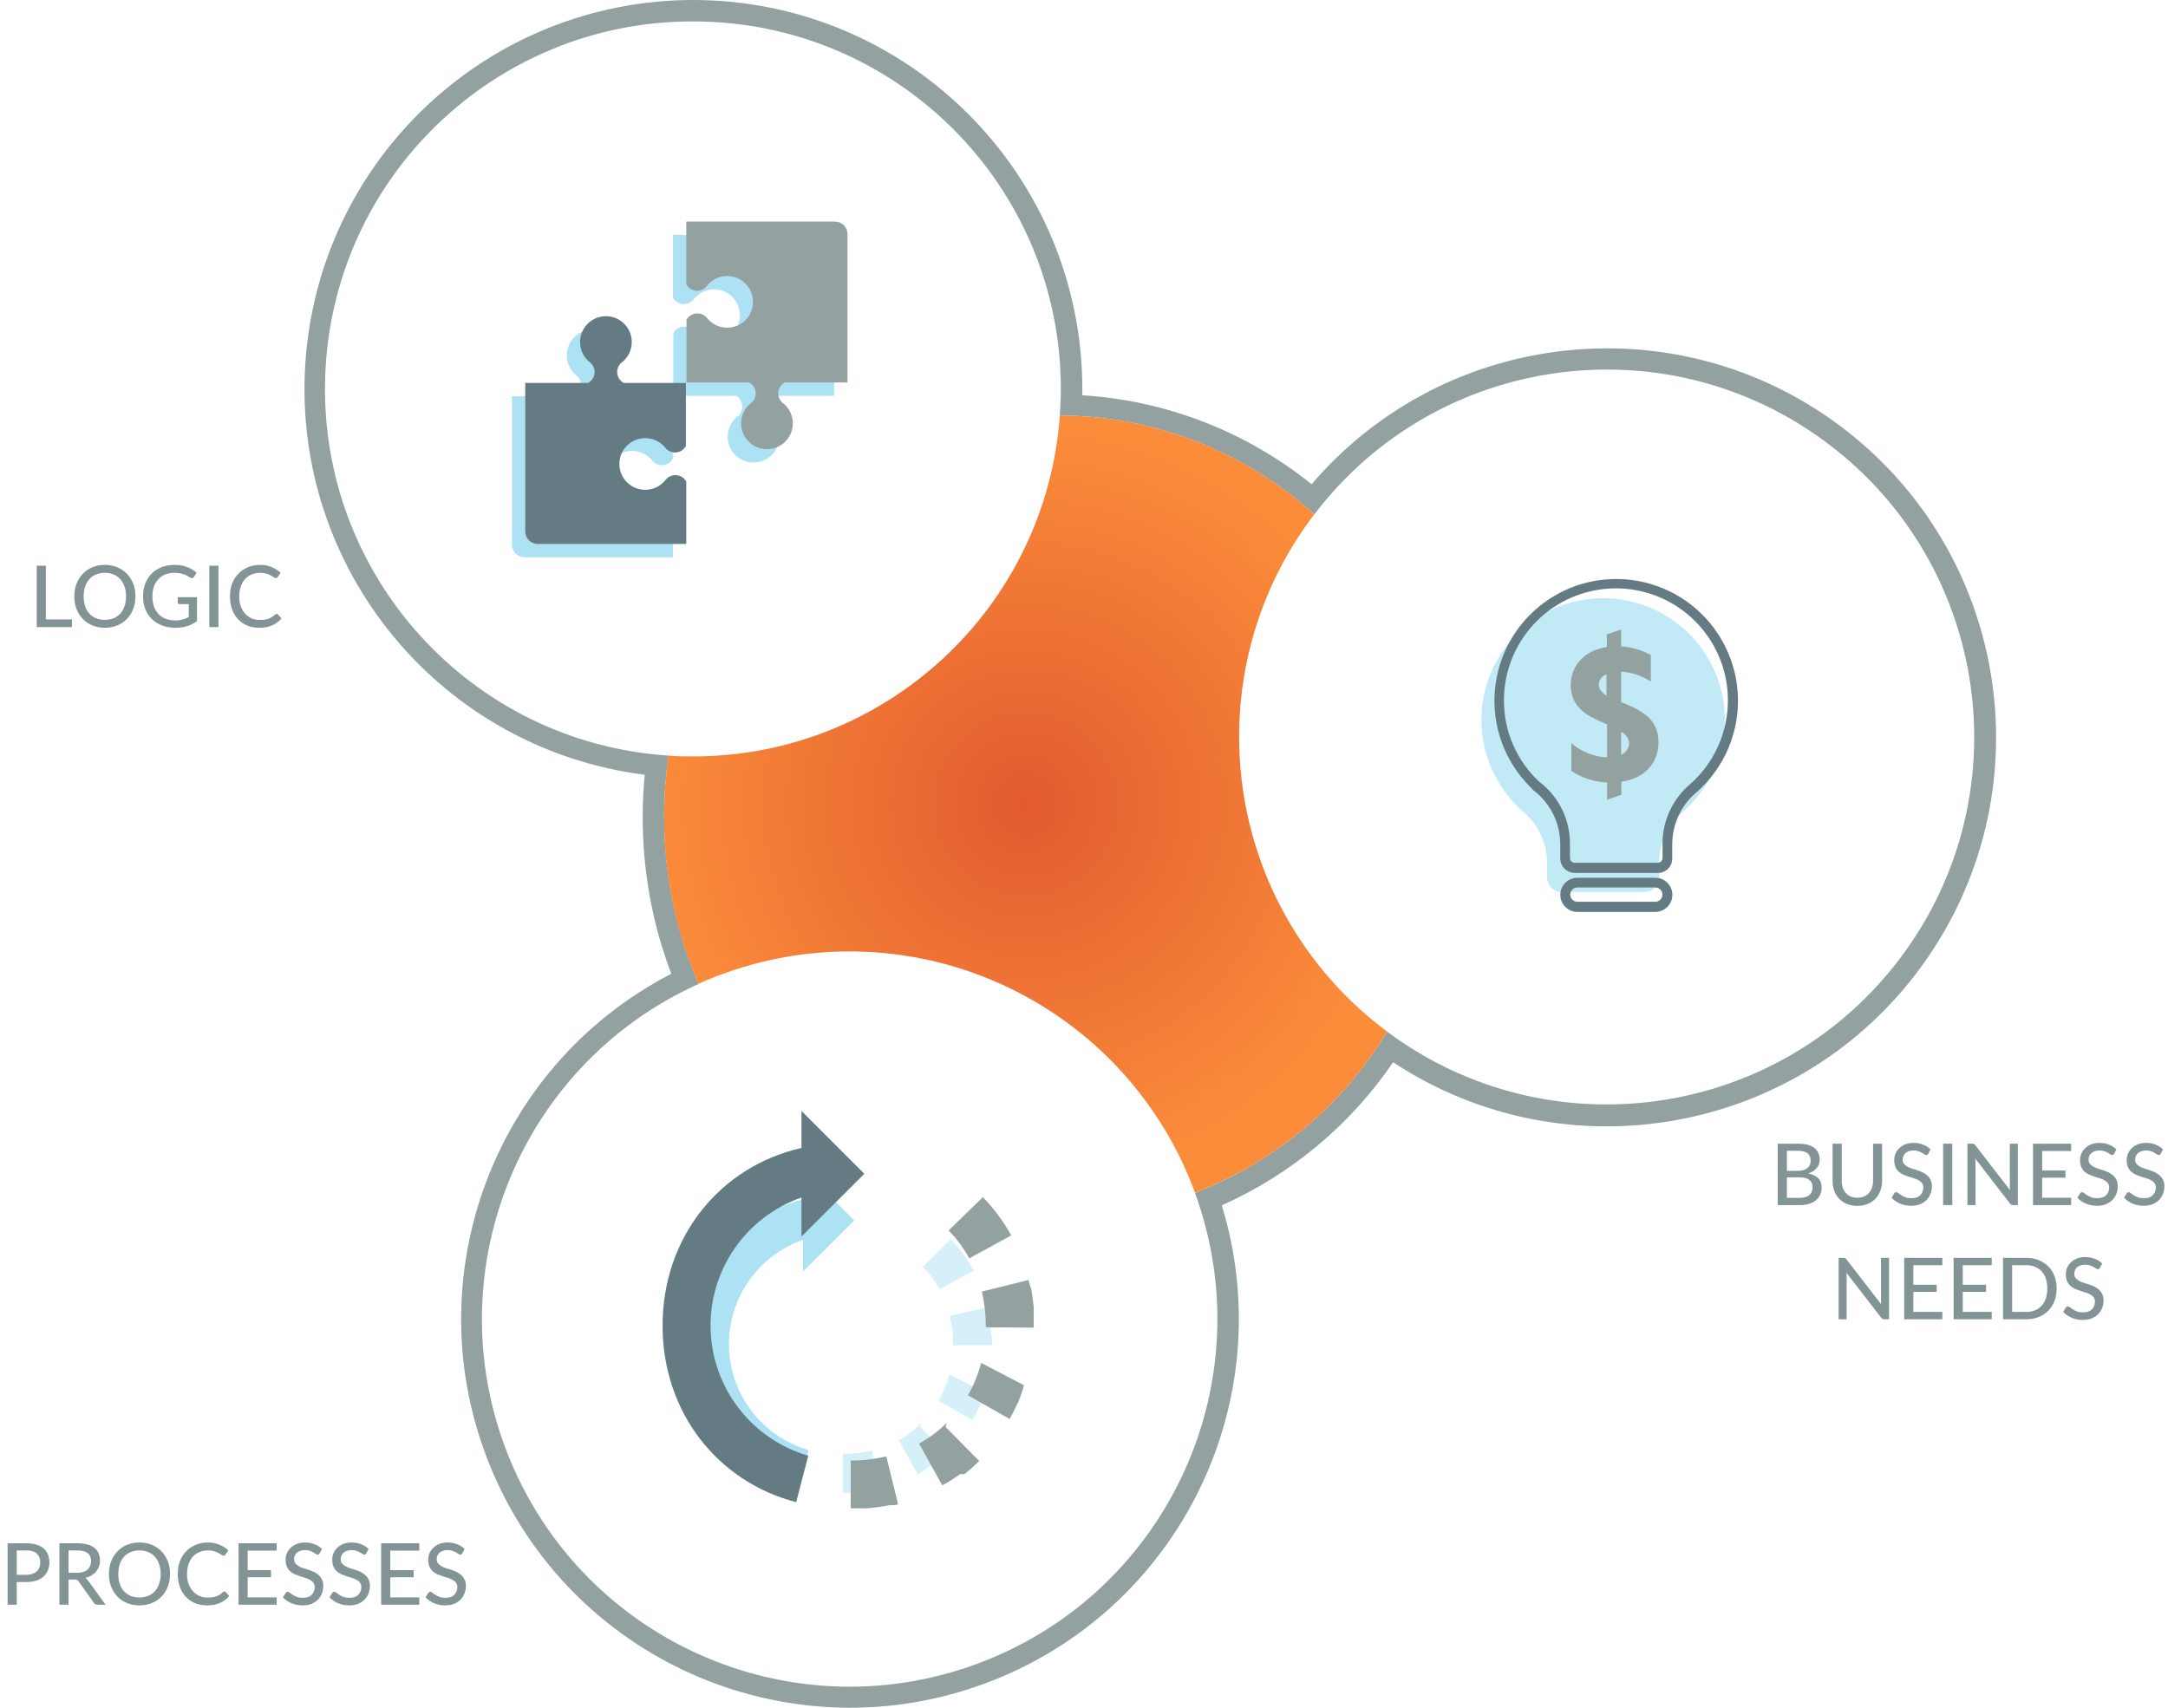
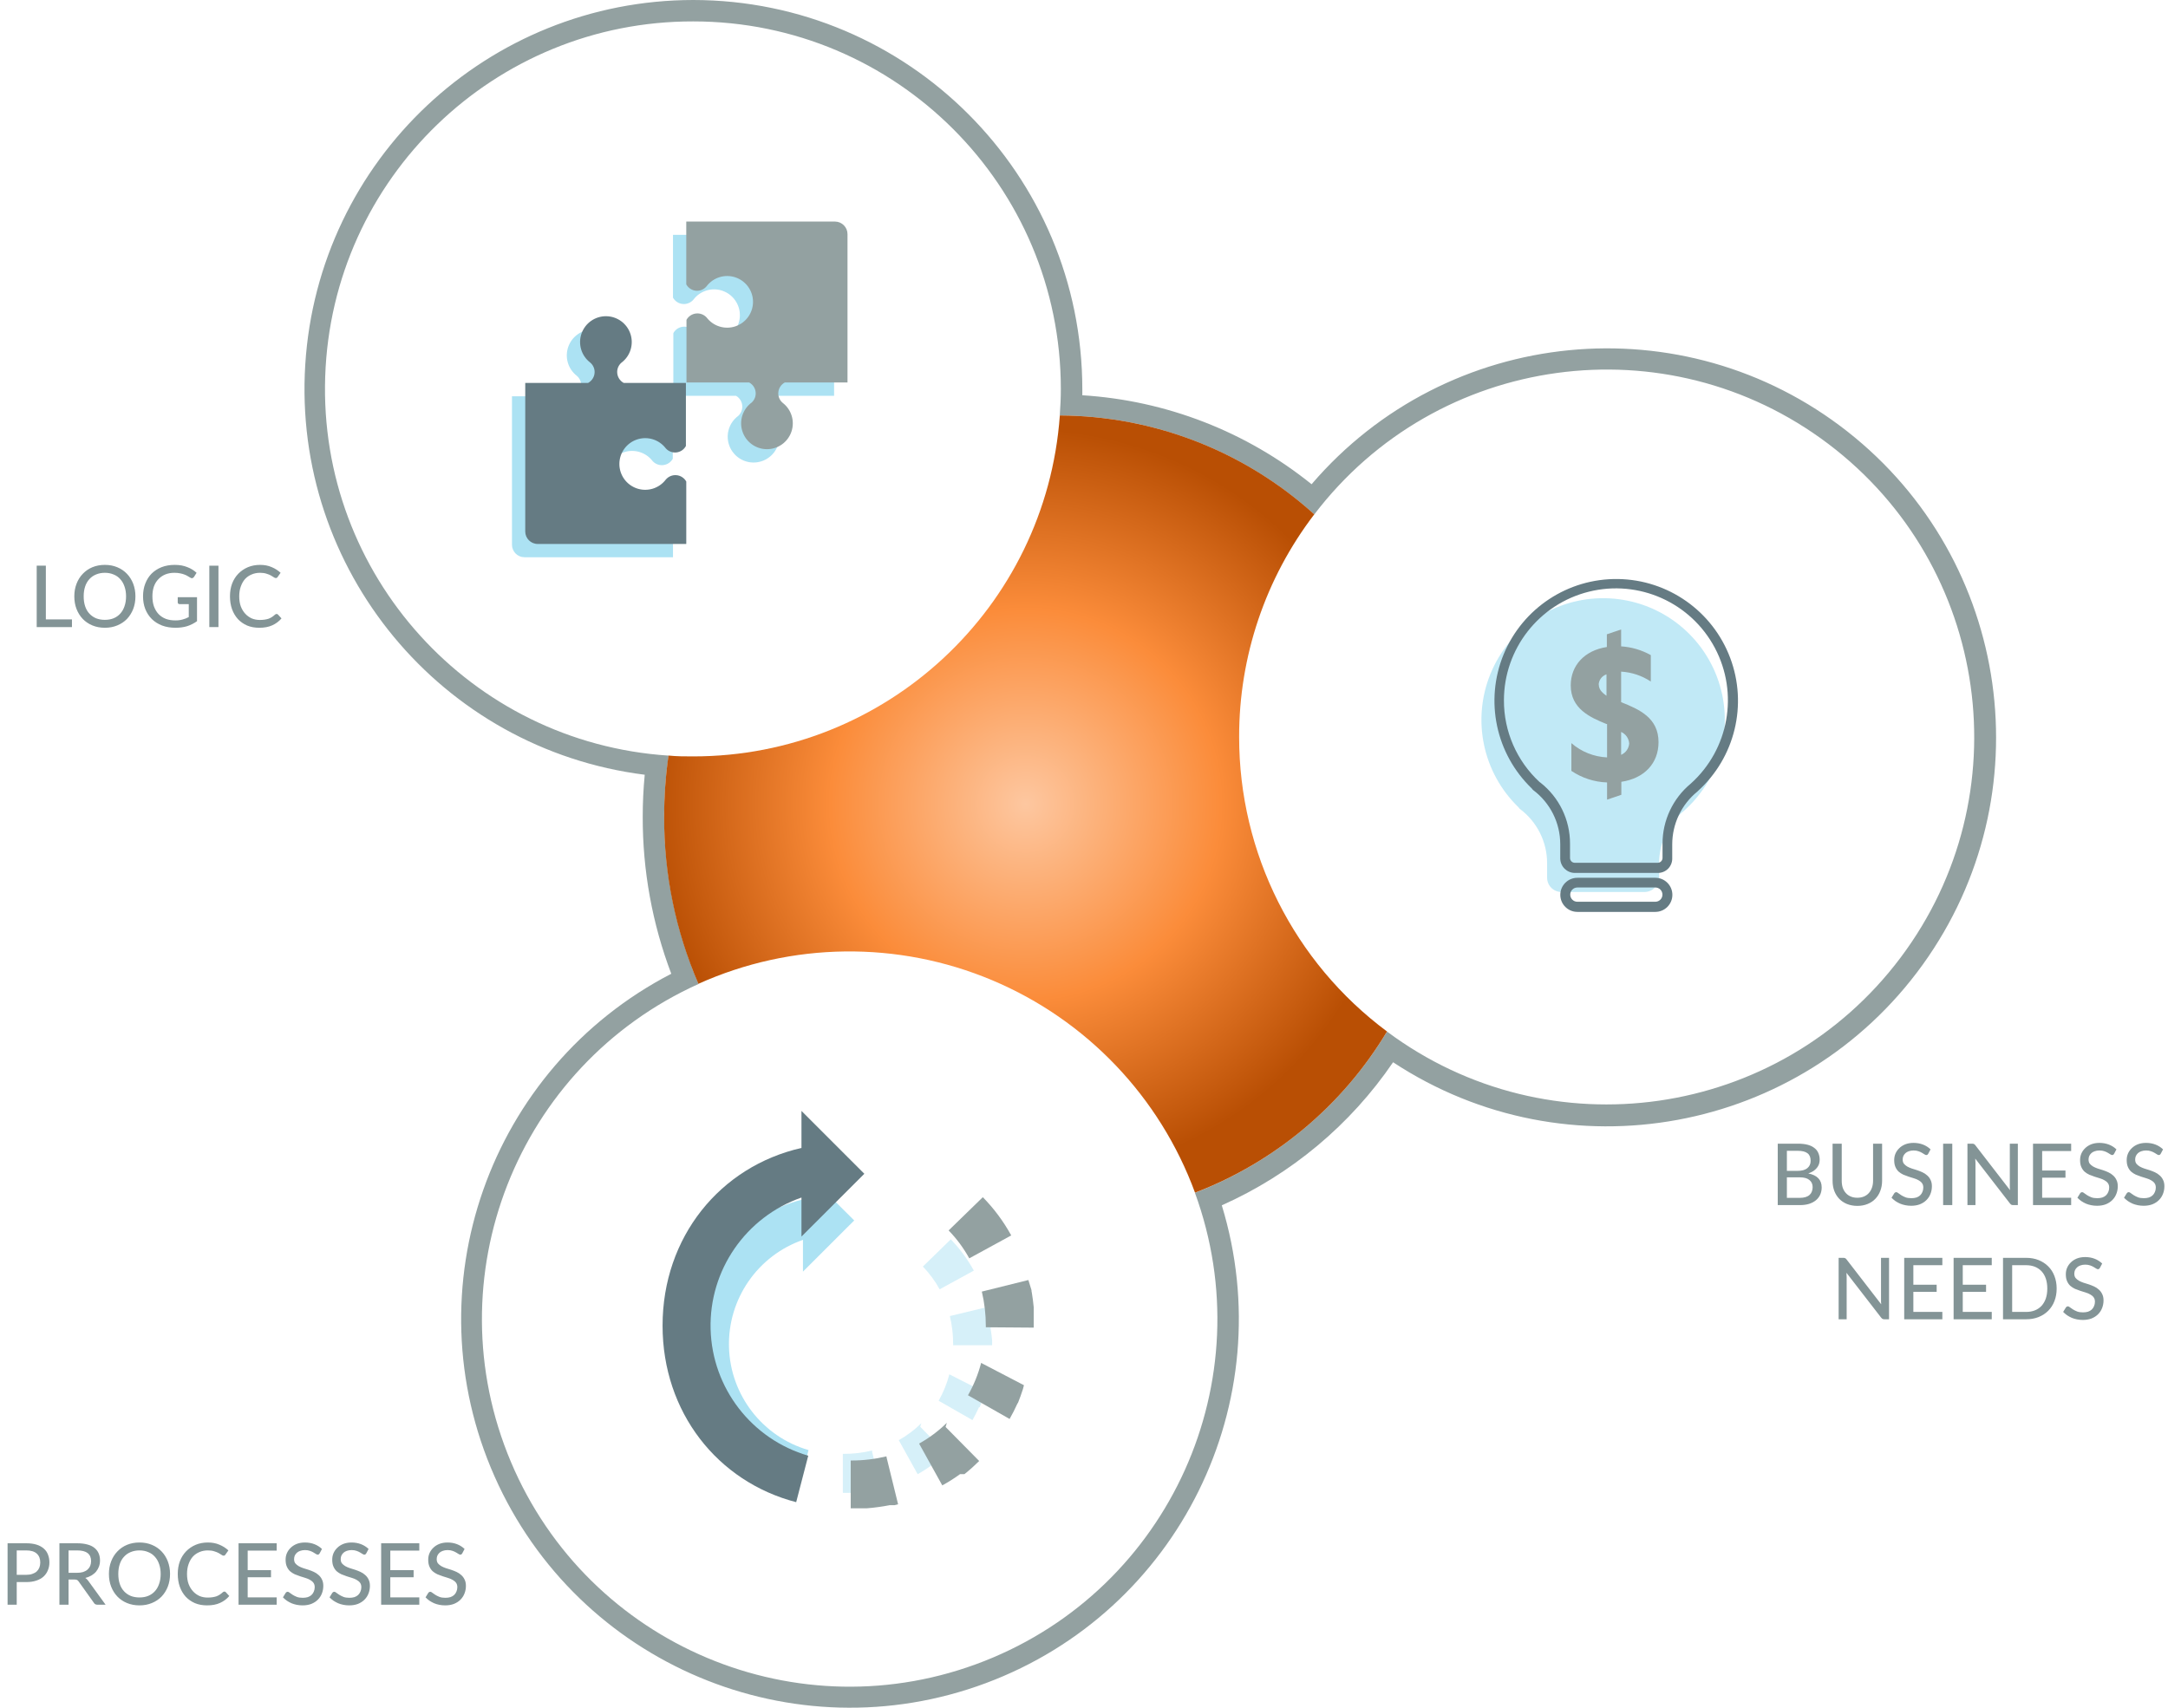
<svg xmlns="http://www.w3.org/2000/svg" id="Layer_1" data-name="Layer 1" viewBox="0 0 303.75 239.34">
  <defs>
    <style>
      .cls-1 {
        fill: #93a1a1;
      }

      .cls-2 {
        fill: url(#radial-gradient);
      }

      .cls-3 {
        opacity: 0.4;
      }

      .cls-4 {
        fill: #2fb6e1;
      }

      .cls-5 {
        fill: #657b83;
      }

      .cls-6 {
        opacity: 0.5;
      }

      .cls-7 {
        opacity: 0.3;
      }

      .cls-8 {
        font-size: 12px;
        fill: #839496;
        font-family: Lato-Medium, Lato;
        font-weight: 500;
      }

      .cls-9 {
        letter-spacing: -0.03em;
      }

      .cls-10 {
        letter-spacing: -0.01em;
      }
    </style>
    <radialGradient id="radial-gradient" cx="143.69" cy="112.68" r="52.59" gradientUnits="userSpaceOnUse">
-       <stop offset="0" stop-color="#e15b2f" />
-       <stop offset="1" stop-color="#fb8c3a" />
+       <stop offset="0" stop-color="#fdc7a0" />
+       <stop offset="0.52" stop-color="#fb8c3a" />
+       <stop offset="1" stop-color="#b94f04" />
    </radialGradient>
  </defs>
  <g>
+     <path class="cls-1" d="M97.13,3a51.5,51.5,0,0,1,51.5,51.5c0,1.25-.06,2.49-.15,3.72a53.46,53.46,0,0,1,35.66,13.87,51.49,51.49,0,1,1,10.19,72.47,54,54,0,0,1-26.91,22.6,51.51,51.51,0,1,1-69.55-29.27,59.44,59.44,0,0,1-4.2-32A51.5,51.5,0,0,1,97.13,3m0-3a54.5,54.5,0,0,0-6.8,108.57c-.19,2-.28,3.92-.28,5.89a61.56,61.56,0,0,0,4,22,54.47,54.47,0,1,0,77.13,32.45,57.22,57.22,0,0,0,24-20.05,54.51,54.51,0,1,0-11.42-81,56.78,56.78,0,0,0-32.12-12.47c0-.28,0-.55,0-.83A54.56,54.56,0,0,0,97.13,0Z" />
+     <path class="cls-2" d="M173.61,103.27a51.23,51.23,0,0,1,10.53-31.19,53.45,53.45,0,0,0-35.65-13.86A51.49,51.49,0,0,1,97.12,106c-1.16,0-2.32,0-3.46-.12a60.56,60.56,0,0,0-.61,8.57,58.5,58.5,0,0,0,4.8,23.42,51.58,51.58,0,0,1,69.58,29.27,53.82,53.82,0,0,0,26.9-22.59A51.41,51.41,0,0,1,173.61,103.27Z" />
    <g>
      <g>
-         <path class="cls-1" d="M97.13,3a51.5,51.5,0,0,1,51.5,51.5c0,1.25-.06,2.49-.15,3.72a53.46,53.46,0,0,1,35.66,13.87,51.49,51.49,0,1,1,10.19,72.47,54,54,0,0,1-26.91,22.6,51.51,51.51,0,1,1-69.55-29.27,59.44,59.44,0,0,1-4.2-32A51.5,51.5,0,0,1,97.13,3m0-3a54.5,54.5,0,0,0-6.8,108.57c-.19,2-.28,3.92-.28,5.89a61.56,61.56,0,0,0,4,22,54.47,54.47,0,1,0,77.13,32.45,57.22,57.22,0,0,0,24-20.05,54.51,54.51,0,1,0-11.42-81,56.78,56.78,0,0,0-32.12-12.47c0-.28,0-.55,0-.83A54.56,54.56,0,0,0,97.13,0Z" />
-         <path class="cls-2" d="M173.61,103.27a51.23,51.23,0,0,1,10.53-31.19,53.45,53.45,0,0,0-35.65-13.86A51.49,51.49,0,0,1,97.12,106c-1.16,0-2.32,0-3.46-.12a60.56,60.56,0,0,0-.61,8.57,58.5,58.5,0,0,0,4.8,23.42,51.58,51.58,0,0,1,69.58,29.27,53.82,53.82,0,0,0,26.9-22.59A51.41,51.41,0,0,1,173.61,103.27Z" />
-       </g>
-       <g>
-         <g>
-           <g class="cls-3">
-             <path class="cls-4" d="M115.12,32.91H94.29v8.8a1.75,1.75,0,0,0,2.87.27h0a3.62,3.62,0,1,1,0,4.38h0a1.73,1.73,0,0,0-2.82.33v8.78h8.79A1.75,1.75,0,0,1,104,57a1.72,1.72,0,0,1-.58,1.29h0a3.62,3.62,0,1,0,4.38.05h0a1.73,1.73,0,0,1-.64-1.34,1.75,1.75,0,0,1,.91-1.53h8.79V34.66A1.75,1.75,0,0,0,115.12,32.91Z" />
-           </g>
-           <g class="cls-3">
-             <path class="cls-4" d="M91.68,55.52H85.52A1.75,1.75,0,0,1,84.61,54a1.72,1.72,0,0,1,.58-1.29h0a3.62,3.62,0,1,0-4.38-.05h0A1.73,1.73,0,0,1,81.43,54a1.75,1.75,0,0,1-.91,1.53H71.73V76.34a1.76,1.76,0,0,0,1.75,1.75H94.29V76.53a1.23,1.23,0,0,0,0-.19v-7A1.75,1.75,0,0,0,91.44,69h0a3.62,3.62,0,1,1,0-4.38h0a1.75,1.75,0,0,0,2.82-.33V55.52Z" />
-           </g>
+         <g class="cls-3">
+           <path class="cls-4" d="M115.12,32.91H94.29v8.8a1.75,1.75,0,0,0,2.87.27h0a3.62,3.62,0,1,1,0,4.38h0a1.73,1.73,0,0,0-2.82.33v8.78h8.79A1.75,1.75,0,0,1,104,57a1.72,1.72,0,0,1-.58,1.29h0a3.62,3.62,0,1,0,4.38.05h0a1.73,1.73,0,0,1-.64-1.34,1.75,1.75,0,0,1,.91-1.53h8.79V34.66A1.75,1.75,0,0,0,115.12,32.91Z" />
        </g>
-         <g>
-           <path class="cls-1" d="M117,31.05H96.15v8.8a1.74,1.74,0,0,0,1.53.9A1.72,1.72,0,0,0,99,40.11h0a3.62,3.62,0,1,1,0,4.38h0a1.75,1.75,0,0,0-2.82.33v8.78h8.79a1.75,1.75,0,0,1,.91,1.53,1.72,1.72,0,0,1-.58,1.29h0a3.62,3.62,0,1,0,4.38.05h0a1.73,1.73,0,0,1-.64-1.34,1.75,1.75,0,0,1,.91-1.53h8.79V32.8A1.76,1.76,0,0,0,117,31.05Z" />
-           <path class="cls-5" d="M93.53,53.66H87.38a1.75,1.75,0,0,1-.91-1.53,1.72,1.72,0,0,1,.58-1.29h0a3.62,3.62,0,1,0-4.38-.05h0a1.73,1.73,0,0,1,.64,1.34,1.75,1.75,0,0,1-.91,1.53H73.59V74.48a1.75,1.75,0,0,0,1.75,1.75H96.15V74.67a1.11,1.11,0,0,0,0-.19v-7a1.75,1.75,0,0,0-2.87-.27h0a3.62,3.62,0,1,1,0-4.38h0a1.73,1.73,0,0,0,2.82-.33V53.66Z" />
+         <g class="cls-3">
+           <path class="cls-4" d="M91.68,55.52H85.52A1.75,1.75,0,0,1,84.61,54a1.72,1.72,0,0,1,.58-1.29h0a3.62,3.62,0,1,0-4.38-.05h0A1.73,1.73,0,0,1,81.43,54a1.75,1.75,0,0,1-.91,1.53H71.73V76.34a1.76,1.76,0,0,0,1.75,1.75H94.29V76.53a1.11,1.11,0,0,0,0-.19v-7A1.75,1.75,0,0,0,91.44,69h0a3.62,3.62,0,1,1,0-4.38h0a1.75,1.75,0,0,0,2.82-.33V55.52Z" />
        </g>
      </g>
      <g>
-         <g class="cls-3">
-           <path class="cls-4" d="M113.28,203.21a15.47,15.47,0,0,1-.78-29.46v4.45l7.18-7.17-2.24-2.23-1.24-1.25-3.7-3.69v4.22a20.92,20.92,0,0,0-.6,40.43Z" />
-           <g class="cls-6">
-             <path class="cls-4" d="M122.19,203.27a16.23,16.23,0,0,1-4,.47h-.1l0,5.47h1.83a20.55,20.55,0,0,0,2.63-.35h.55l.4-.09-1.31-5.31Zm6.9-3.83a14.54,14.54,0,0,1-3.17,2.38l2.65,4.77a19.36,19.36,0,0,0,2-1.29h0l0,0h.55l0,0h0l0,0h0l0,0h0a19.12,19.12,0,0,0,1.65-1.46l-3.84-3.89Zm3.92-6.85a15.06,15.06,0,0,1-1.51,3.71l4.75,2.71c.32-.56.61-1.14.88-1.73h0l0-.06h0l0,0h0v0h0v0h0v0h0v0h0v0h0v0h0v0h.08v0h0v0h0v0h0v0h.05v0h0v0h0v0h0v0h0c.22-.54.41-1.09.59-1.66h0v0h0v0h0v0h0v0h0v0h0v0h0l.12-.44L133,192.59Zm5.38-9.44-5.31,1.28a16.45,16.45,0,0,1,.46,3.93v.16l5.46,0v-.05h0v0h0v0h0v0h0v0h0v0h0v0h0v0h0v0h0v0h0v0h0v0h0v0h0v0h0v0h0v0h0v0h0v0h0v0h0v0h0v0h0v0h0v0h0v0h0v0h0v0h0v0h0v0h0v0h0v0h0v0h0v0h0v0h0v0h0v0h0v0h0v0h0v0h0v0h0v0h0v0h0v0h0v0h0v0h0v0h0v0h0v-.08h0v0h0v-.05h0v-.05h0v0h0a.57.57,0,0,1,0-.13h0a.66.66,0,0,1,0-.14h0l0-.23h0v0h0q-.08-.8-.21-1.59h0c0-.08,0-.17,0-.26h0v0h0v-.05h0v-.05h0v0h0v0h0v0h0v0h0v0h0v0h0v0h0v0h0v0h0v0h0v0h0v0h0v0h0v0h0v0h0v0h0v0h0v0h0v0h0v0h0v0h0v0h0v0h0v0h0v0h0v0h0v0h0v0h0Zm-5.18-9.47-3.91,3.81a14.77,14.77,0,0,1,2.35,3.19l4.79-2.62a20.25,20.25,0,0,0-3.23-4.38Z" />
-           </g>
+         <path class="cls-1" d="M117,31.05H96.15v8.8a1.74,1.74,0,0,0,1.53.9A1.72,1.72,0,0,0,99,40.11h0a3.62,3.62,0,1,1,0,4.38h0a1.75,1.75,0,0,0-2.82.33v8.78h8.79a1.75,1.75,0,0,1,.91,1.53,1.72,1.72,0,0,1-.58,1.29h0a3.62,3.62,0,1,0,4.38.05h0a1.73,1.73,0,0,1-.64-1.34,1.75,1.75,0,0,1,.91-1.53h8.79V32.8A1.76,1.76,0,0,0,117,31.05Z" />
+         <path class="cls-5" d="M93.53,53.66H87.38a1.75,1.75,0,0,1-.91-1.53,1.72,1.72,0,0,1,.58-1.29h0a3.62,3.62,0,1,0-4.38-.05h0a1.73,1.73,0,0,1,.64,1.34,1.75,1.75,0,0,1-.91,1.53H73.59V74.48a1.75,1.75,0,0,0,1.75,1.75H96.15V74.67a1.11,1.11,0,0,0,0-.19v-7a1.75,1.75,0,0,0-2.87-.27h0a3.62,3.62,0,1,1,0-4.38h0a1.73,1.73,0,0,0,2.82-.33V53.66Z" />
+       </g>
+     </g>
+     <g>
+       <g class="cls-3">
+         <path class="cls-4" d="M113.28,203.21a15.47,15.47,0,0,1-.78-29.46v4.45l7.18-7.17-2.24-2.23-1.24-1.25-3.7-3.69v4.22a20.92,20.92,0,0,0-.6,40.43Z" />
+         <g class="cls-6">
+           <path class="cls-4" d="M122.19,203.27a16.23,16.23,0,0,1-4,.47h-.1l0,5.47h1.83a20.55,20.55,0,0,0,2.63-.35h.55l.4-.09-1.31-5.31Zm6.9-3.83a14.54,14.54,0,0,1-3.17,2.38l2.65,4.77a19.36,19.36,0,0,0,2-1.29h0l0,0h.55l0,0h0l0,0h0l0,0h0a19.12,19.12,0,0,0,1.65-1.46l-3.84-3.89Zm3.92-6.85a15.43,15.43,0,0,1-1.5,3.71l4.74,2.71c.32-.56.61-1.14.88-1.73h0l0-.06h0l0,0h0v0h0v0h0v0h0v0h0v0h0v0h0v0h.08v0h0v0h0v0h0v0h.05v0h0v0h0v0h0v0h0c.22-.54.41-1.09.59-1.66h0v0h0v0h0v0h0v0h0v0h0v0h0l.12-.44L133,192.59Zm5.38-9.44-5.31,1.28a16.45,16.45,0,0,1,.46,3.93v.16l5.46,0v-.05h0v0h0v0h0v0h0v0h0v0h0v0h0v0h0v0h0v0h0v0h0v0h0v0h0v0h0v0h0v0h0v0h0v0h0v0h0v0h0v0h0v0h0v0h0v0h0v0h0v0h0v0h0v0h0v0h0v0h0v0h0v0h0v0h0v0h0v0h0v0h0v0h0v0h0v0h0v0h0v0h0v0h0v0h0v0h0v0h0v0h0v-.08h0v0h0v-.05h0v-.05h0v0h0a.57.57,0,0,1,0-.13h0a.66.66,0,0,1,0-.14h0l0-.23h0v0h0q-.08-.8-.21-1.59h0c0-.08,0-.17,0-.26h0v0h0v-.05h0v-.05h0v0h0v0h0v0h0v0h0v0h0v0h0v0h0v0h0v0h0v0h0v0h0v0h0v0h0v0h0v0h0v0h0v0h0v0h0v0h0v0h0v0h0v0h0v0h0v0h0v0h0v0h0v0h0v0h0Zm-5.18-9.47-3.91,3.81a14.77,14.77,0,0,1,2.35,3.19l4.79-2.62a20.25,20.25,0,0,0-3.23-4.38Z" />
        </g>
-         <g>
-           <path class="cls-5" d="M113.24,204a19,19,0,0,1-.95-36.18v5.47l8.81-8.8-2.74-2.74-1.54-1.54-4.53-4.53v5.19c-11.41,2.59-19.46,12.5-19.46,24.9,0,12.14,7.7,21.88,18.72,24.74Z" />
-           <path class="cls-1" d="M124.19,204.09a20.7,20.7,0,0,1-4.88.58h-.12l0,6.7h2.25a28,28,0,0,0,3.22-.44h.68l.49-.12-1.6-6.51Zm8.47-4.7a18.12,18.12,0,0,1-3.89,2.91l3.25,5.86a22.8,22.8,0,0,0,2.49-1.58h0l0,0h0l0,0h0l0,0h.62l.06-.05h0l0,0h0l0,0h0a24.73,24.73,0,0,0,2-1.79l-4.71-4.77Zm4.81-8.42a18.73,18.73,0,0,1-1.85,4.56l5.83,3.32c.39-.68.75-1.39,1.08-2.12h0l0-.07h0v0h0l0,0h0l0,0h0v0h0v0h0v0h0v0h0v0h.07v0h0v0h0v0h0v0h0v0h0v0h0v0h0v0h0v0h0v0h0v0h0v0h0v0h0v0h0c.27-.67.51-1.34.72-2h0v0h0v0h0v0h0v0h0v0h0v0h0v0h0v0h0v0h0v0h0v0h0l0,0h0c.05-.18.1-.36.14-.54L137.47,191Zm6.61-11.59L137.56,181a20.8,20.8,0,0,1,.56,4.83V186l6.71.05V186h0v0h0v0h0v0h0v0h0v0h0v0h0v0h0v0h0v0h0v0h0v0h0v0h0v0h0v0h0v0h0v0h0v0h0v0h0v0h0v0h0v0h0v0h0v0h0v0h0v0h0v0h0v0h0v0h0v0h0v0h0v0h0v0h0v0h0v0h0v0h0v0h0v0h0v0h0v0h0v0h0v0h0v0h0v0h0v0h0v0h0v0h0v0h0v0h0v0h0v0h0v0h0v0h0v0h0v0h0v0h0v0h0v0h0v0h0v0h0v0h0v0h0v0h0v0h0v0h0v0h0v0h0v-.06h0V184h0v-.06h0v-.06h0v-.07h0v0h0a.86.86,0,0,1,0-.16h0c0-.06,0-.11,0-.17h0c0-.09,0-.19,0-.29h0v0h0c-.06-.66-.15-1.31-.25-1.95h0l-.06-.32h0v0h0v-.06h0v-.06h0v0h0v0h0v0h0v0h0v0h0v0h0v0h0v0h0v0h0v0h0v0h0v0h0v0h0v0h0v0h0v0h0v0h0v0h0v0h0v0h0v0h0v0h0v0h0v0h0v0h0v0h0v0h0v0h0v0h0v0h0v0h0v0h0v0h0v0h0v0h0v0h0v0h0v0h0v0h0v0h0v0h0v0h0v0h0v0h0Zm-6.36-11.63-4.81,4.68a18.24,18.24,0,0,1,2.89,3.91l5.88-3.21a24.51,24.51,0,0,0-4-5.38Z" />
-         </g>
+       </g>
+       <g>
+         <path class="cls-5" d="M113.24,204a19,19,0,0,1-.95-36.18v5.47l8.81-8.8-2.74-2.74-1.54-1.54-4.53-4.53v5.19c-11.41,2.59-19.46,12.5-19.46,24.9,0,12.14,7.7,21.88,18.72,24.74Z" />
+         <path class="cls-1" d="M124.19,204.09a20.63,20.63,0,0,1-4.88.58h-.12l0,6.7h2.25a28,28,0,0,0,3.22-.44h.68l.49-.12-1.6-6.51Zm8.47-4.7a18.12,18.12,0,0,1-3.89,2.91l3.25,5.86a22.8,22.8,0,0,0,2.49-1.58h0l0,0h0l0,0h0l0,0h.62l.06-.05h0l0,0h0l0,0h0a24.73,24.73,0,0,0,2-1.79l-4.71-4.77Zm4.81-8.42a18.73,18.73,0,0,1-1.85,4.56l5.83,3.32c.39-.68.75-1.39,1.08-2.12h0l0-.07h0v0h0l0,0h0l0,0h0v0h0v0h0v0h0v0h0v0h.07v0h0v0h0v0h0v0h0v0h0v0h0v0h0v0h0v0h0v0h0v0h0v0h0v0h0v0h0c.27-.67.51-1.34.72-2h0v0h0v0h0v0h0v0h0v0h0v0h0v0h0v0h0v0h0v0h0v0h0v0h0c.05-.18.1-.36.14-.54L137.47,191Zm6.61-11.59L137.56,181a20.8,20.8,0,0,1,.56,4.83V186l6.71.05V186h0v0h0v0h0v0h0v0h0v0h0v0h0v0h0v0h0v0h0v0h0v0h0v0h0v0h0v0h0v0h0v0h0v0h0v0h0v0h0v0h0v0h0v0h0v0h0v0h0v0h0v0h0v0h0v0h0v0h0v0h0v0h0v0h0v0h0v0h0v0h0v0h0v0h0v0h0v0h0v0h0v0h0v0h0v0h0v0h0v0h0v0h0v0h0v0h0v0h0v0h0v0h0v0h0v0h0v0h0v0h0v0h0v0h0v0h0v0h0v0h0v0h0v0h0v0h0v0h0v0h0v0h0v-.06h0V184h0v-.06h0v-.06h0v-.07h0v0h0s0-.11,0-.16h0c0-.06,0-.11,0-.17h0c0-.09,0-.19,0-.29h0v0h0c-.06-.66-.15-1.31-.25-1.95h0l-.06-.32h0v0h0v-.06h0v-.06h0v0h0v0h0v0h0v0h0v0h0v0h0v0h0v0h0v0h0v0h0v0h0v0h0v0h0v0h0v0h0v0h0v0h0v0h0v0h0v0h0v0h0v0h0v0h0v0h0v0h0v0h0v0h0v0h0v0h0v0h0v0h0v0h0v0h0v0h0v0h0v0h0v0h0v0h0v0h0v0h0v0h0v0h0v0h0v0h0Zm-6.36-11.63-4.81,4.68a18.24,18.24,0,0,1,2.89,3.91l5.88-3.21a24.51,24.51,0,0,0-4-5.38Z" />
      </g>
    </g>
    <g>
      <g class="cls-7">
        <path class="cls-4" d="M230.36,125h-11.6a2,2,0,0,1-2-2v-2a9.49,9.49,0,0,0-3.79-7.62.57.57,0,0,1-.19-.22,17.05,17.05,0,1,1,23.27.36l-.08.07a9.53,9.53,0,0,0-3.52,7.41v2A2.05,2.05,0,0,1,230.36,125Z" />
      </g>
      <g>
        <g>
-           <path class="cls-5" d="M232.25,122.33h-11.6a2.05,2.05,0,0,1-2.05-2v-2a9.47,9.47,0,0,0-3.79-7.61.79.79,0,0,1-.19-.22,17.06,17.06,0,1,1,23.27.35.6.6,0,0,1-.08.08,9.53,9.53,0,0,0-3.52,7.4v2A2,2,0,0,1,232.25,122.33Zm-16.42-12.65a10.84,10.84,0,0,1,4.13,8.55v2a.68.68,0,0,0,.69.68h11.6a.68.68,0,0,0,.68-.68v-2a10.91,10.91,0,0,1,3.95-8.41l0,0a15.69,15.69,0,1,0-26.17-11.68,15.51,15.51,0,0,0,5,11.46A.44.44,0,0,1,215.83,109.68Z" />
-           <path class="cls-5" d="M231.91,127.79H221a2.39,2.39,0,0,1,0-4.78h10.92a2.39,2.39,0,0,1,0,4.78ZM221,124.37a1,1,0,1,0,0,2h10.92a1,1,0,0,0,0-2Z" />
+           <path class="cls-5" d="M232.25,122.33h-11.6a2.05,2.05,0,0,1-2.05-2v-2a9.47,9.47,0,0,0-3.79-7.61.79.79,0,0,1-.19-.22,17.06,17.06,0,1,1,23.27.35.6.6,0,0,1-.08.08,9.53,9.53,0,0,0-3.52,7.4v2A2,2,0,0,1,232.25,122.33Zm-16.42-12.65a10.85,10.85,0,0,1,4.14,8.55v2a.67.67,0,0,0,.68.68h11.6a.68.68,0,0,0,.68-.68v-2a10.91,10.91,0,0,1,3.95-8.41l0,0a15.69,15.69,0,1,0-26.17-11.68,15.51,15.51,0,0,0,5,11.46A.44.44,0,0,1,215.83,109.68Z" />
+           <path class="cls-5" d="M231.91,127.79H221a2.39,2.39,0,0,1,0-4.78h10.92a2.39,2.39,0,0,1,0,4.78ZM221,124.37a1,1,0,0,0,0,2h10.92a1,1,0,0,0,0-2Z" />
        </g>
-         <path class="cls-1" d="M232.37,104c0-3.4-2.69-4.59-5.24-5.6V94.12a8.39,8.39,0,0,1,4.16,1.39v-3.7a9.79,9.79,0,0,0-4.16-1.23V88.21l-2,.68v1.78c-3.13.48-5.06,2.58-5.06,5.38,0,3.27,2.71,4.48,5,5.41l.09,0v4.68a8.19,8.19,0,0,1-5-2v3.89a9.53,9.53,0,0,0,5,1.62v2.41l2-.68v-1.82C230.34,109.09,232.37,107,232.37,104Zm-8.39-8a1.61,1.61,0,0,1,1.1-1.5v3C224.36,97,224,96.56,224,95.9Zm3.15,9.88v-3.31a1.92,1.92,0,0,1,1.13,1.62A1.88,1.88,0,0,1,227.13,105.78Z" />
+         <path class="cls-1" d="M232.37,104c0-3.4-2.69-4.59-5.24-5.6V94.12a8.39,8.39,0,0,1,4.16,1.39v-3.7a9.75,9.75,0,0,0-4.16-1.23V88.21l-2,.68v1.78c-3.13.48-5.06,2.58-5.06,5.38,0,3.27,2.71,4.48,5,5.41l.09,0v4.68a8.19,8.19,0,0,1-5-2v3.89a9.53,9.53,0,0,0,5,1.62v2.41l2-.68v-1.82C230.34,109.09,232.37,107,232.37,104Zm-8.39-8a1.61,1.61,0,0,1,1.1-1.5v3C224.36,97,224,96.56,224,95.9Zm3.15,9.88v-3.31a1.92,1.92,0,0,1,1.13,1.62A1.88,1.88,0,0,1,227.13,105.78Z" />
      </g>
    </g>
    <text class="cls-8" transform="translate(4.08 87.88)">
      <tspan class="cls-9">L</tspan>
      <tspan x="5.8" y="0">OGIC</tspan>
    </text>
    <text class="cls-8" transform="translate(0 224.88)">P<tspan class="cls-10" x="7.26" y="0">R</tspan>
      <tspan x="14.73" y="0">OCESSES</tspan>
    </text>
    <text class="cls-8" transform="translate(248.01 168.88)">BUSINESS<tspan x="8.53" y="16">NEEDS</tspan>
    </text>
  </g>
</svg>
